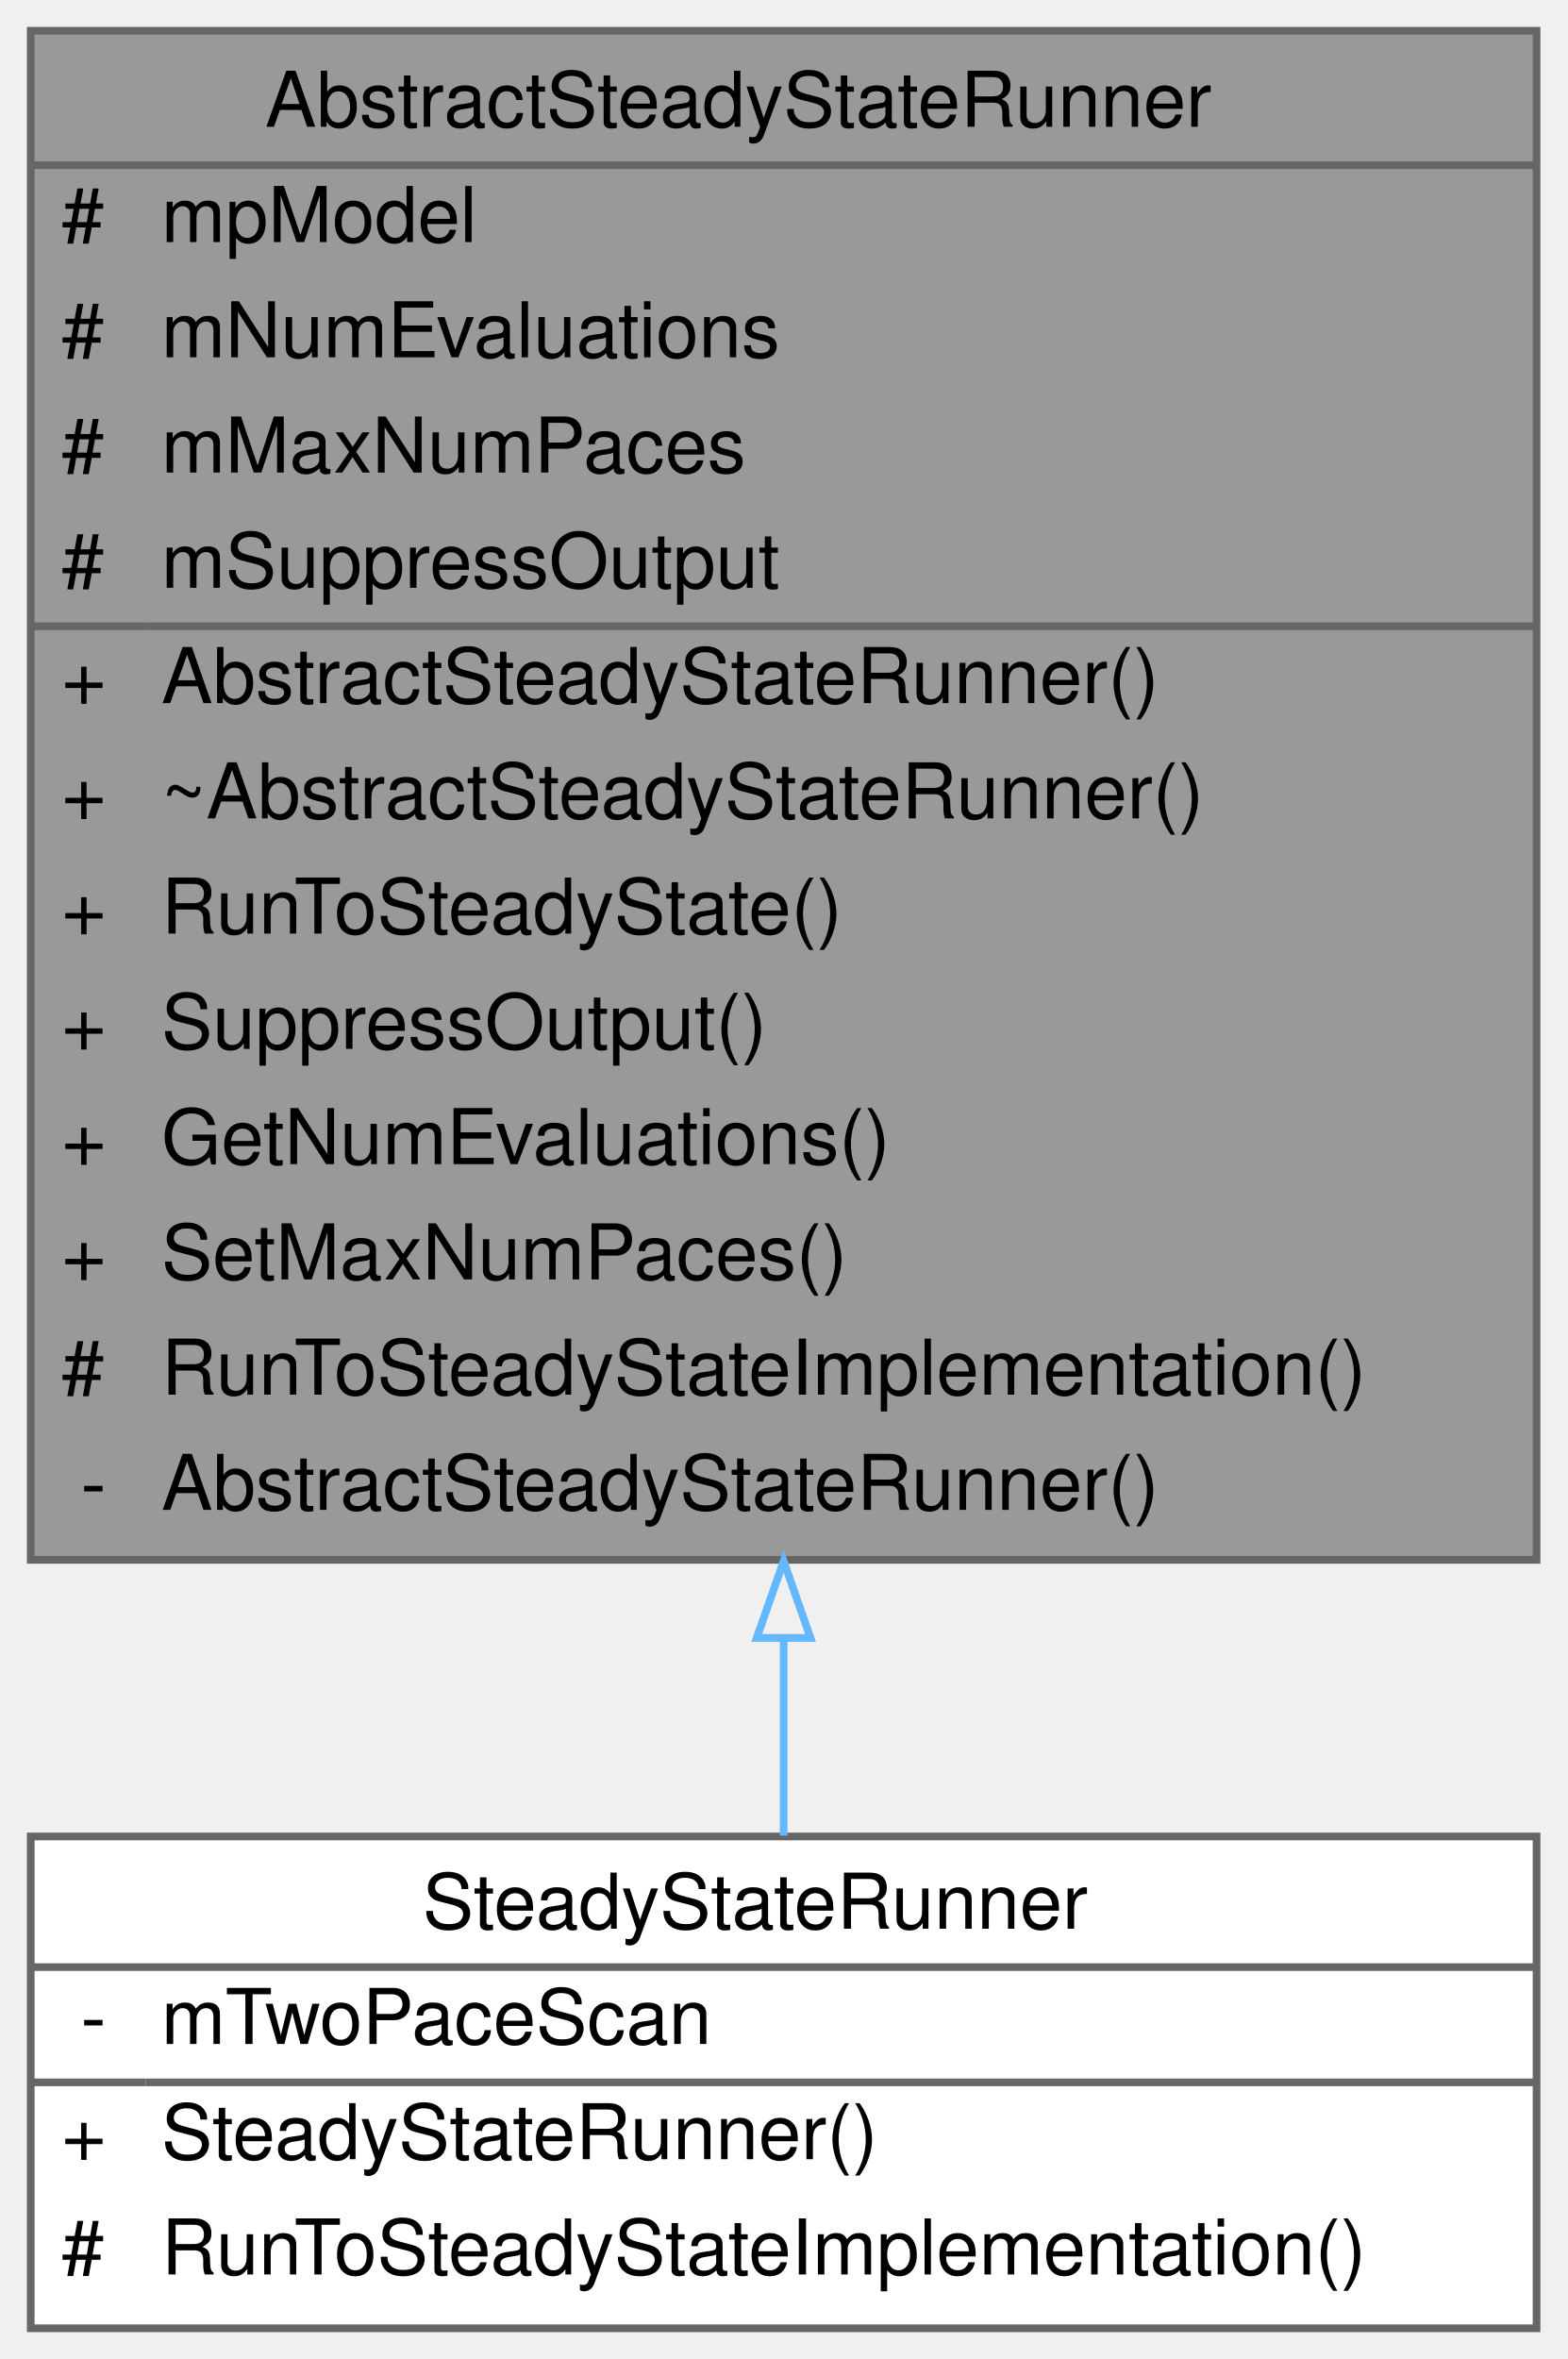
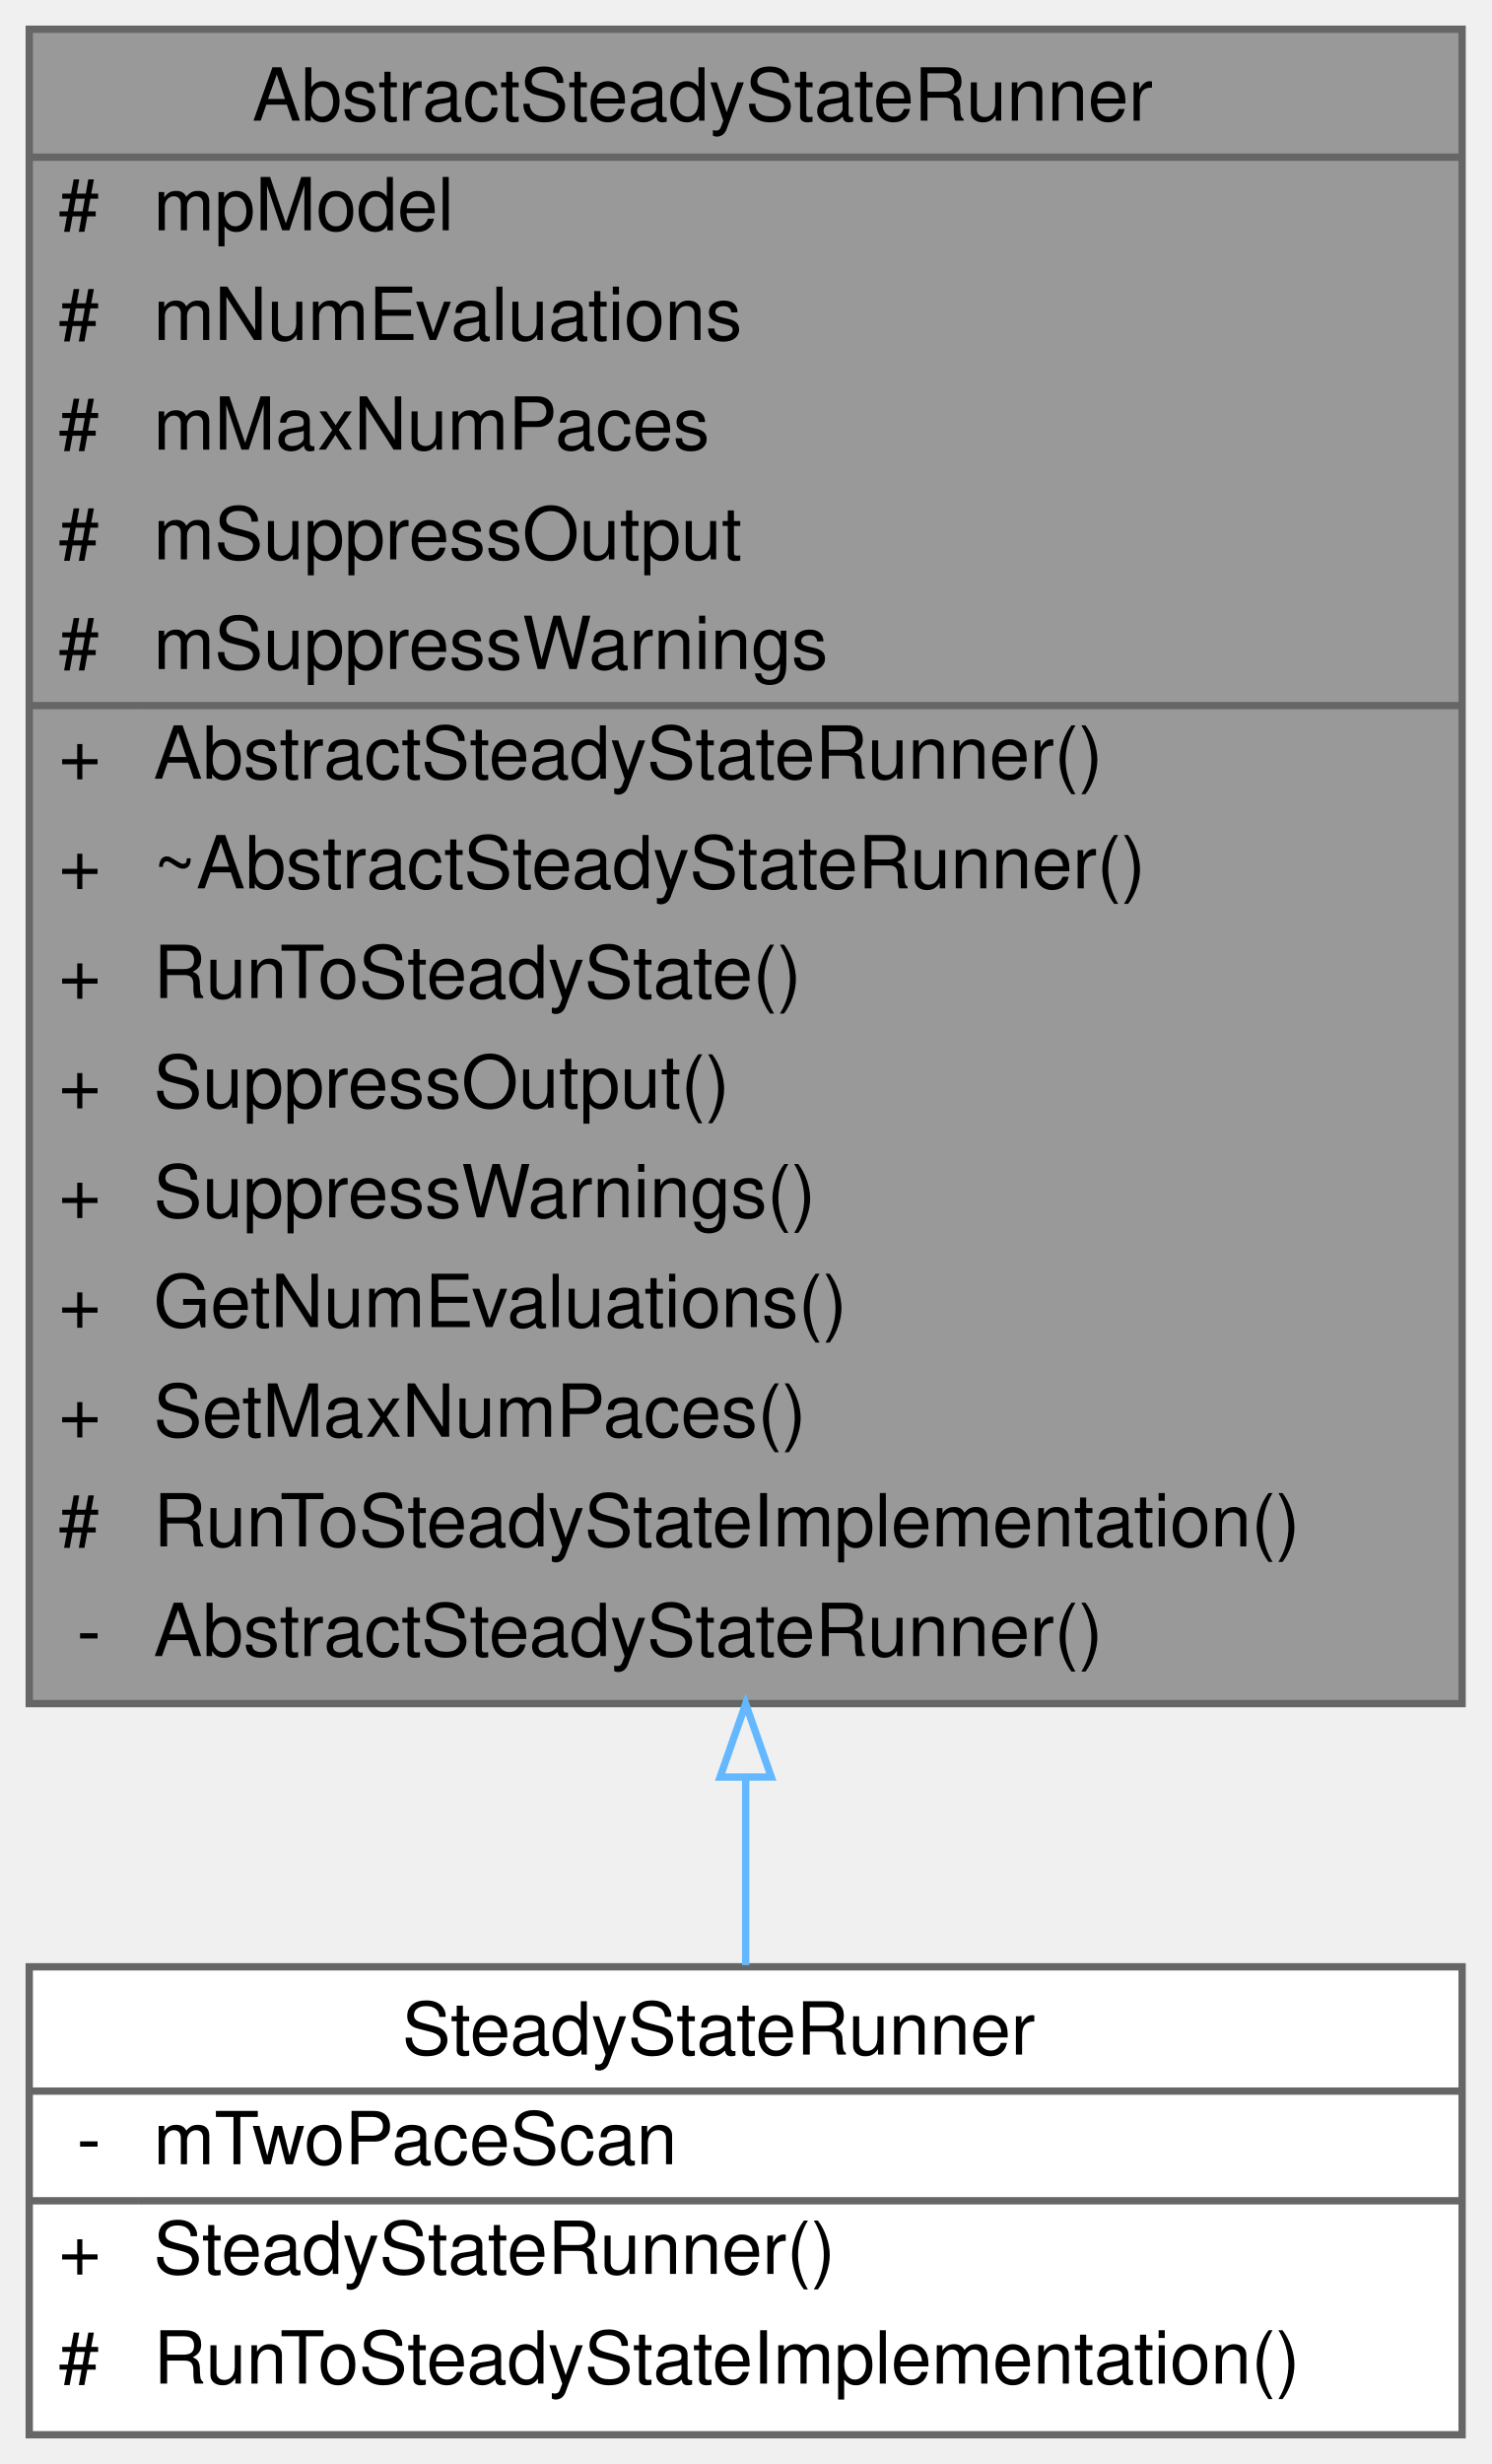
- <svg xmlns="http://www.w3.org/2000/svg" xmlns:xlink="http://www.w3.org/1999/xlink" width="204pt" height="307pt" viewBox="0.00 0.00 204.00 307.00">
-   <g id="graph0" class="graph" transform="scale(1 1) rotate(0) translate(4 303)">
+ <svg xmlns="http://www.w3.org/2000/svg" xmlns:xlink="http://www.w3.org/1999/xlink" width="204pt" height="337pt" viewBox="0.00 0.00 204.00 337.00">
+   <g id="graph0" class="graph" transform="scale(1 1) rotate(0) translate(4 333)">
    <g id="Node000001" class="node">
      <g id="a_Node000001">
        <a xlink:title=" ">
-           <polygon fill="#999999" stroke="transparent" points="196,-299 0,-299 0,-100 196,-100 196,-299" />
-           <text text-anchor="start" x="30.5" y="-286.5" font-family="Helvetica,sans-Serif" font-size="10.00">AbstractSteadyStateRunner</text>
+           <polygon fill="#999999" stroke="transparent" points="196,-329 0,-329 0,-100 196,-100 196,-329" />
+           <text text-anchor="start" x="30.5" y="-316.5" font-family="Helvetica,sans-Serif" font-size="10.00">AbstractSteadyStateRunner</text>
+           <text text-anchor="start" x="4" y="-301.5" font-family="Helvetica,sans-Serif" font-size="10.00">#</text>
+           <text text-anchor="start" x="17" y="-301.5" font-family="Helvetica,sans-Serif" font-size="10.00">mpModel</text>
+           <text text-anchor="start" x="4" y="-286.5" font-family="Helvetica,sans-Serif" font-size="10.00">#</text>
+           <text text-anchor="start" x="17" y="-286.5" font-family="Helvetica,sans-Serif" font-size="10.00">mNumEvaluations</text>
          <text text-anchor="start" x="4" y="-271.5" font-family="Helvetica,sans-Serif" font-size="10.00">#</text>
-           <text text-anchor="start" x="17" y="-271.5" font-family="Helvetica,sans-Serif" font-size="10.00">mpModel</text>
+           <text text-anchor="start" x="17" y="-271.5" font-family="Helvetica,sans-Serif" font-size="10.00">mMaxNumPaces</text>
          <text text-anchor="start" x="4" y="-256.5" font-family="Helvetica,sans-Serif" font-size="10.00">#</text>
-           <text text-anchor="start" x="17" y="-256.5" font-family="Helvetica,sans-Serif" font-size="10.00">mNumEvaluations</text>
+           <text text-anchor="start" x="17" y="-256.5" font-family="Helvetica,sans-Serif" font-size="10.00">mSuppressOutput</text>
          <text text-anchor="start" x="4" y="-241.5" font-family="Helvetica,sans-Serif" font-size="10.00">#</text>
-           <text text-anchor="start" x="17" y="-241.5" font-family="Helvetica,sans-Serif" font-size="10.00">mMaxNumPaces</text>
-           <text text-anchor="start" x="4" y="-226.5" font-family="Helvetica,sans-Serif" font-size="10.00">#</text>
-           <text text-anchor="start" x="17" y="-226.5" font-family="Helvetica,sans-Serif" font-size="10.00">mSuppressOutput</text>
+           <text text-anchor="start" x="17" y="-241.5" font-family="Helvetica,sans-Serif" font-size="10.00">mSuppressWarnings</text>
+           <text text-anchor="start" x="4" y="-226.5" font-family="Helvetica,sans-Serif" font-size="10.00">+</text>
+           <text text-anchor="start" x="17" y="-226.5" font-family="Helvetica,sans-Serif" font-size="10.00">AbstractSteadyStateRunner()</text>
          <text text-anchor="start" x="4" y="-211.5" font-family="Helvetica,sans-Serif" font-size="10.00">+</text>
-           <text text-anchor="start" x="17" y="-211.5" font-family="Helvetica,sans-Serif" font-size="10.00">AbstractSteadyStateRunner()</text>
+           <text text-anchor="start" x="17" y="-211.5" font-family="Helvetica,sans-Serif" font-size="10.00">~AbstractSteadyStateRunner()</text>
          <text text-anchor="start" x="4" y="-196.5" font-family="Helvetica,sans-Serif" font-size="10.00">+</text>
-           <text text-anchor="start" x="17" y="-196.5" font-family="Helvetica,sans-Serif" font-size="10.00">~AbstractSteadyStateRunner()</text>
+           <text text-anchor="start" x="17" y="-196.5" font-family="Helvetica,sans-Serif" font-size="10.00">RunToSteadyState()</text>
          <text text-anchor="start" x="4" y="-181.5" font-family="Helvetica,sans-Serif" font-size="10.00">+</text>
-           <text text-anchor="start" x="17" y="-181.5" font-family="Helvetica,sans-Serif" font-size="10.00">RunToSteadyState()</text>
+           <text text-anchor="start" x="17" y="-181.5" font-family="Helvetica,sans-Serif" font-size="10.00">SuppressOutput()</text>
          <text text-anchor="start" x="4" y="-166.5" font-family="Helvetica,sans-Serif" font-size="10.00">+</text>
-           <text text-anchor="start" x="17" y="-166.5" font-family="Helvetica,sans-Serif" font-size="10.00">SuppressOutput()</text>
+           <text text-anchor="start" x="17" y="-166.5" font-family="Helvetica,sans-Serif" font-size="10.00">SuppressWarnings()</text>
          <text text-anchor="start" x="4" y="-151.5" font-family="Helvetica,sans-Serif" font-size="10.00">+</text>
          <text text-anchor="start" x="17" y="-151.5" font-family="Helvetica,sans-Serif" font-size="10.00">GetNumEvaluations()</text>
          <text text-anchor="start" x="4" y="-136.5" font-family="Helvetica,sans-Serif" font-size="10.00">+</text>
          <text text-anchor="start" x="17" y="-136.5" font-family="Helvetica,sans-Serif" font-size="10.00">SetMaxNumPaces()</text>
          <text text-anchor="start" x="4" y="-121.5" font-family="Helvetica,sans-Serif" font-size="10.00">#</text>
          <text text-anchor="start" x="17" y="-121.5" font-family="Helvetica,sans-Serif" font-size="10.00">RunToSteadyStateImplementation()</text>
          <text text-anchor="start" x="6.5" y="-106.5" font-family="Helvetica,sans-Serif" font-size="10.00">-</text>
          <text text-anchor="start" x="17" y="-106.5" font-family="Helvetica,sans-Serif" font-size="10.00">AbstractSteadyStateRunner()</text>
-           <polygon fill="#666666" stroke="#666666" points="0,-281.5 0,-281.5 196,-281.5 196,-281.5 0,-281.5" />
-           <polygon fill="#666666" stroke="#666666" points="0,-221.5 0,-221.5 15,-221.5 15,-221.5 0,-221.5" />
-           <polygon fill="#666666" stroke="#666666" points="15,-221.5 15,-221.5 196,-221.5 196,-221.5 15,-221.5" />
-           <polygon fill="none" stroke="#666666" points="0,-100 0,-299 196,-299 196,-100 0,-100" />
+           <polygon fill="#666666" stroke="#666666" points="0,-311.5 0,-311.5 196,-311.5 196,-311.5 0,-311.5" />
+           <polygon fill="#666666" stroke="#666666" points="0,-236.5 0,-236.5 15,-236.5 15,-236.5 0,-236.5" />
+           <polygon fill="#666666" stroke="#666666" points="15,-236.5 15,-236.5 196,-236.5 196,-236.5 15,-236.5" />
+           <polygon fill="none" stroke="#666666" points="0,-100 0,-329 196,-329 196,-100 0,-100" />
        </a>
      </g>
    </g>
    <g id="Node000002" class="node">
      <g id="a_Node000002">
        <a xlink:href="classSteadyStateRunner.html" target="_top" xlink:title=" ">
          <polygon fill="white" stroke="transparent" points="196,-64 0,-64 0,0 196,0 196,-64" />
          <text text-anchor="start" x="51" y="-52" font-family="Helvetica,sans-Serif" font-size="10.00">SteadyStateRunner</text>
          <text text-anchor="start" x="6.5" y="-37" font-family="Helvetica,sans-Serif" font-size="10.00">-</text>
          <text text-anchor="start" x="17" y="-37" font-family="Helvetica,sans-Serif" font-size="10.00">mTwoPaceScan</text>
          <text text-anchor="start" x="4" y="-22" font-family="Helvetica,sans-Serif" font-size="10.00">+</text>
          <text text-anchor="start" x="17" y="-22" font-family="Helvetica,sans-Serif" font-size="10.00">SteadyStateRunner()</text>
          <text text-anchor="start" x="4" y="-7" font-family="Helvetica,sans-Serif" font-size="10.00">#</text>
          <text text-anchor="start" x="17" y="-7" font-family="Helvetica,sans-Serif" font-size="10.00">RunToSteadyStateImplementation()</text>
          <polygon fill="#666666" stroke="#666666" points="0,-47 0,-47 196,-47 196,-47 0,-47" />
          <polygon fill="#666666" stroke="#666666" points="0,-32 0,-32 15,-32 15,-32 0,-32" />
          <polygon fill="#666666" stroke="#666666" points="15,-32 15,-32 196,-32 196,-32 15,-32" />
          <polygon fill="none" stroke="#666666" points="0,0 0,-64 196,-64 196,0 0,0" />
        </a>
      </g>
    </g>
    <g id="edge1_Node000001_Node000002" class="edge">
      <g id="a_edge1_Node000001_Node000002">
        <a xlink:title=" ">
-           <path fill="none" stroke="#63b8ff" d="M98,-89.72C98,-80.54 98,-71.83 98,-64.12" />
-           <polygon fill="none" stroke="#63b8ff" points="94.5,-89.84 98,-99.84 101.5,-89.84 94.5,-89.84" />
+           <path fill="none" stroke="#63b8ff" d="M98,-89.77C98,-80.56 98,-71.89 98,-64.23" />
+           <polygon fill="none" stroke="#63b8ff" points="94.5,-89.95 98,-99.96 101.5,-89.96 94.5,-89.95" />
        </a>
      </g>
    </g>
  </g>
</svg>
